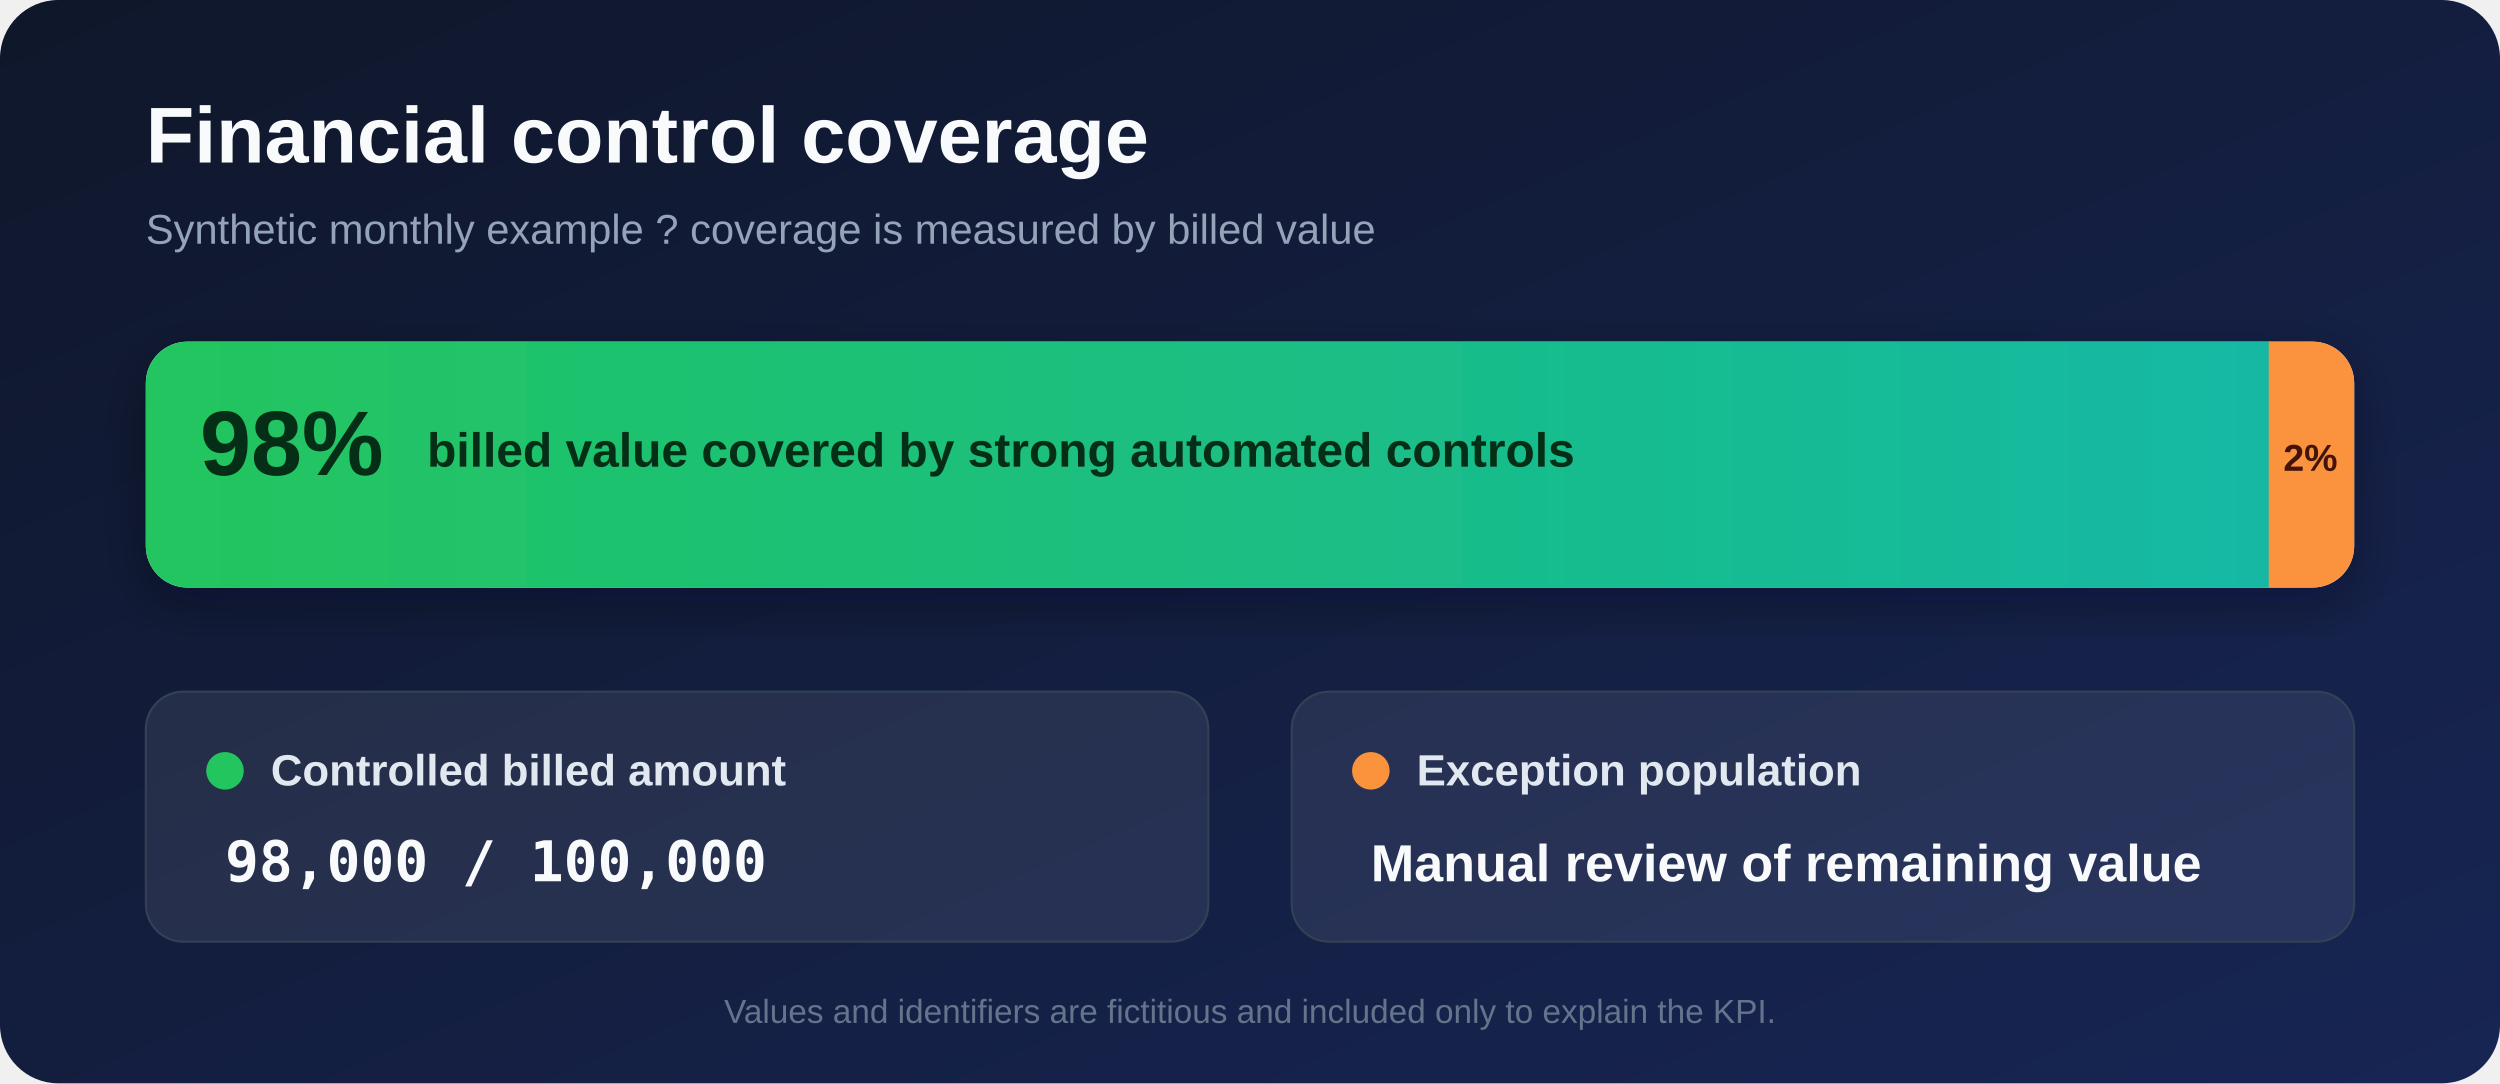
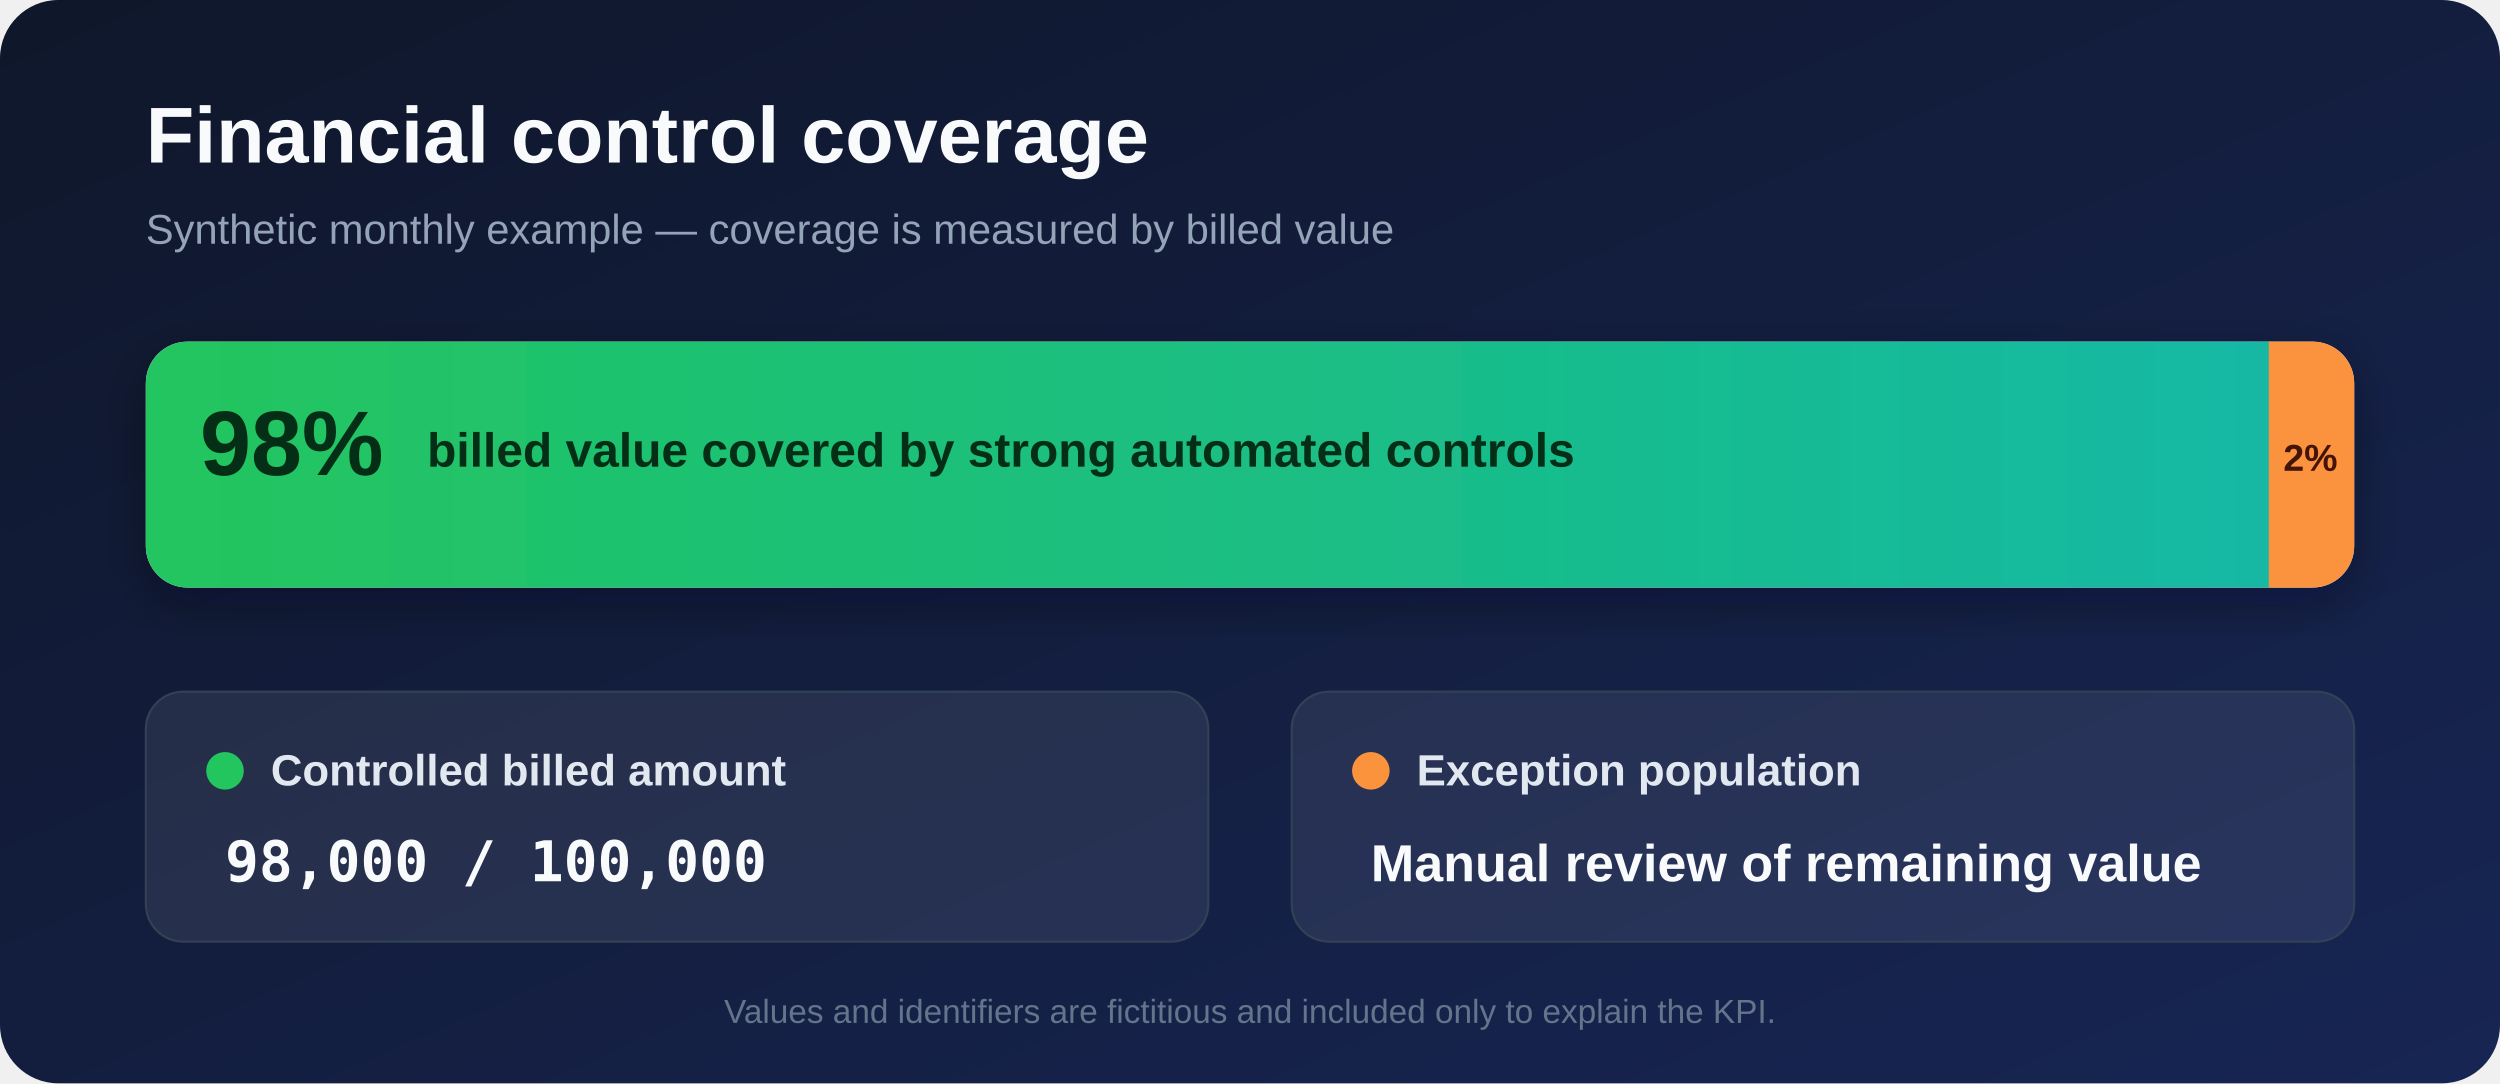
<svg xmlns="http://www.w3.org/2000/svg" width="1200" height="520" viewBox="0 0 1200 520" role="img" aria-labelledby="title desc">
  <defs>
    <linearGradient id="background" x1="0" y1="0" x2="1" y2="1">
      <stop offset="0" stop-color="#0f172a" />
      <stop offset="1" stop-color="#172554" />
    </linearGradient>
    <linearGradient id="controlled" x1="0" y1="0" x2="1" y2="0">
      <stop offset="0" stop-color="#22c55e" />
      <stop offset="1" stop-color="#14b8a6" />
    </linearGradient>
    <filter id="shadow" x="-20%" y="-20%" width="140%" height="140%">
      <feDropShadow dx="0" dy="8" stdDeviation="12" flood-color="#020617" flood-opacity="0.35" />
    </filter>
  </defs>
  <rect width="1200" height="520" rx="28" fill="url(#background)" />
  <text x="70" y="78" fill="#f8fafc" font-family="Segoe UI, Arial, sans-serif" font-size="38" font-weight="700">
    Financial control coverage
  </text>
  <text x="70" y="117" fill="#94a3b8" font-family="Segoe UI, Arial, sans-serif" font-size="20">
-     Synthetic monthly example ? coverage is measured by billed value
+     Synthetic monthly example — coverage is measured by billed value
  </text>
  <g filter="url(#shadow)">
    <rect x="70" y="164" width="1060" height="118" rx="20" fill="#e2e8f0" />
    <rect x="70" y="164" width="1039" height="118" rx="20" fill="url(#controlled)" />
    <path d="M1089 164 H1110 A20 20 0 0 1 1130 184 V262 A20 20 0 0 1 1110 282 H1089 Z" fill="#fb923c" />
  </g>
  <text x="96" y="228" fill="#052e16" font-family="Segoe UI, Arial, sans-serif" font-size="44" font-weight="800">98%</text>
  <text x="205" y="224" fill="#052e16" font-family="Segoe UI, Arial, sans-serif" font-size="23" font-weight="600">
    billed value covered by strong automated controls
  </text>
  <text x="1109" y="226" fill="#431407" text-anchor="middle" font-family="Segoe UI, Arial, sans-serif" font-size="18" font-weight="800">2%</text>
  <g transform="translate(70 332)">
    <rect width="510" height="120" rx="18" fill="#ffffff" fill-opacity="0.08" stroke="#334155" />
    <circle cx="38" cy="38" r="9" fill="#22c55e" />
    <text x="60" y="45" fill="#e2e8f0" font-family="Segoe UI, Arial, sans-serif" font-size="21" font-weight="650">Controlled billed amount</text>
    <text x="38" y="91" fill="#f8fafc" font-family="Consolas, monospace" font-size="27" font-weight="700">98,000 / 100,000</text>
  </g>
  <g transform="translate(620 332)">
    <rect width="510" height="120" rx="18" fill="#ffffff" fill-opacity="0.08" stroke="#334155" />
    <circle cx="38" cy="38" r="9" fill="#fb923c" />
    <text x="60" y="45" fill="#e2e8f0" font-family="Segoe UI, Arial, sans-serif" font-size="21" font-weight="650">Exception population</text>
    <text x="38" y="91" fill="#f8fafc" font-family="Segoe UI, Arial, sans-serif" font-size="25" font-weight="700">Manual review of remaining value</text>
  </g>
  <text x="600" y="491" text-anchor="middle" fill="#64748b" font-family="Segoe UI, Arial, sans-serif" font-size="16">
    Values and identifiers are fictitious and included only to explain the KPI.
  </text>
</svg>
